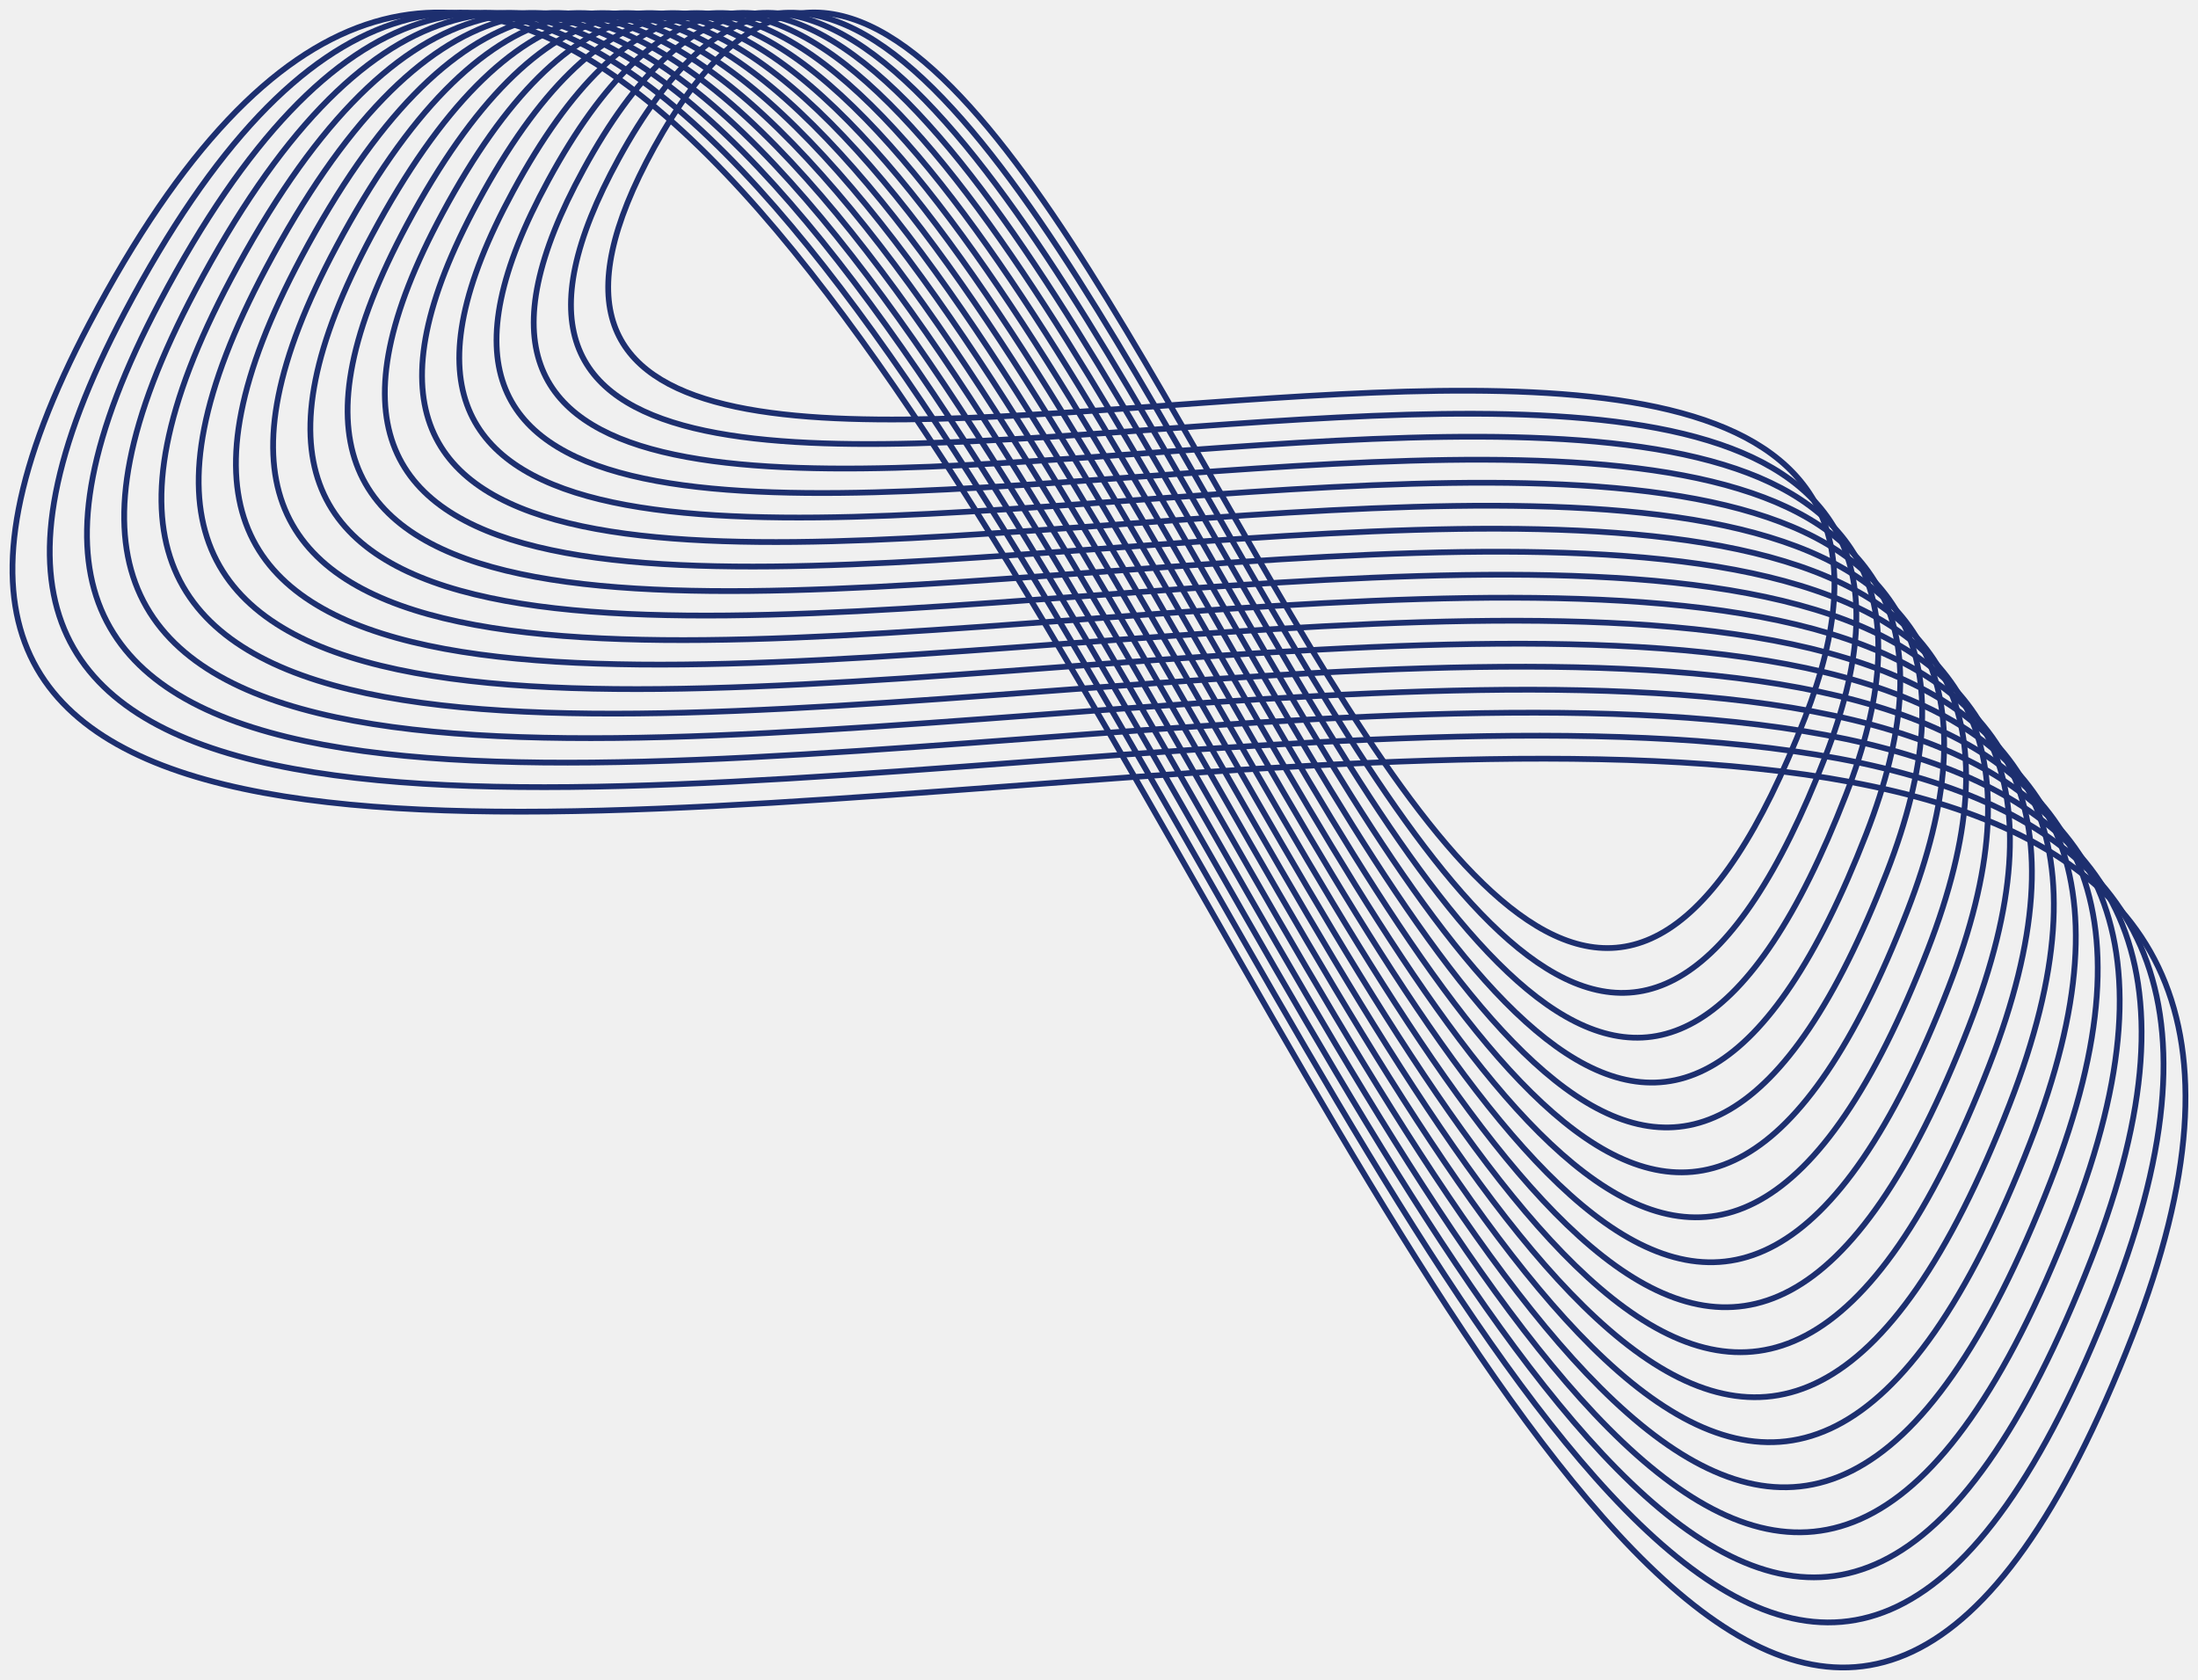
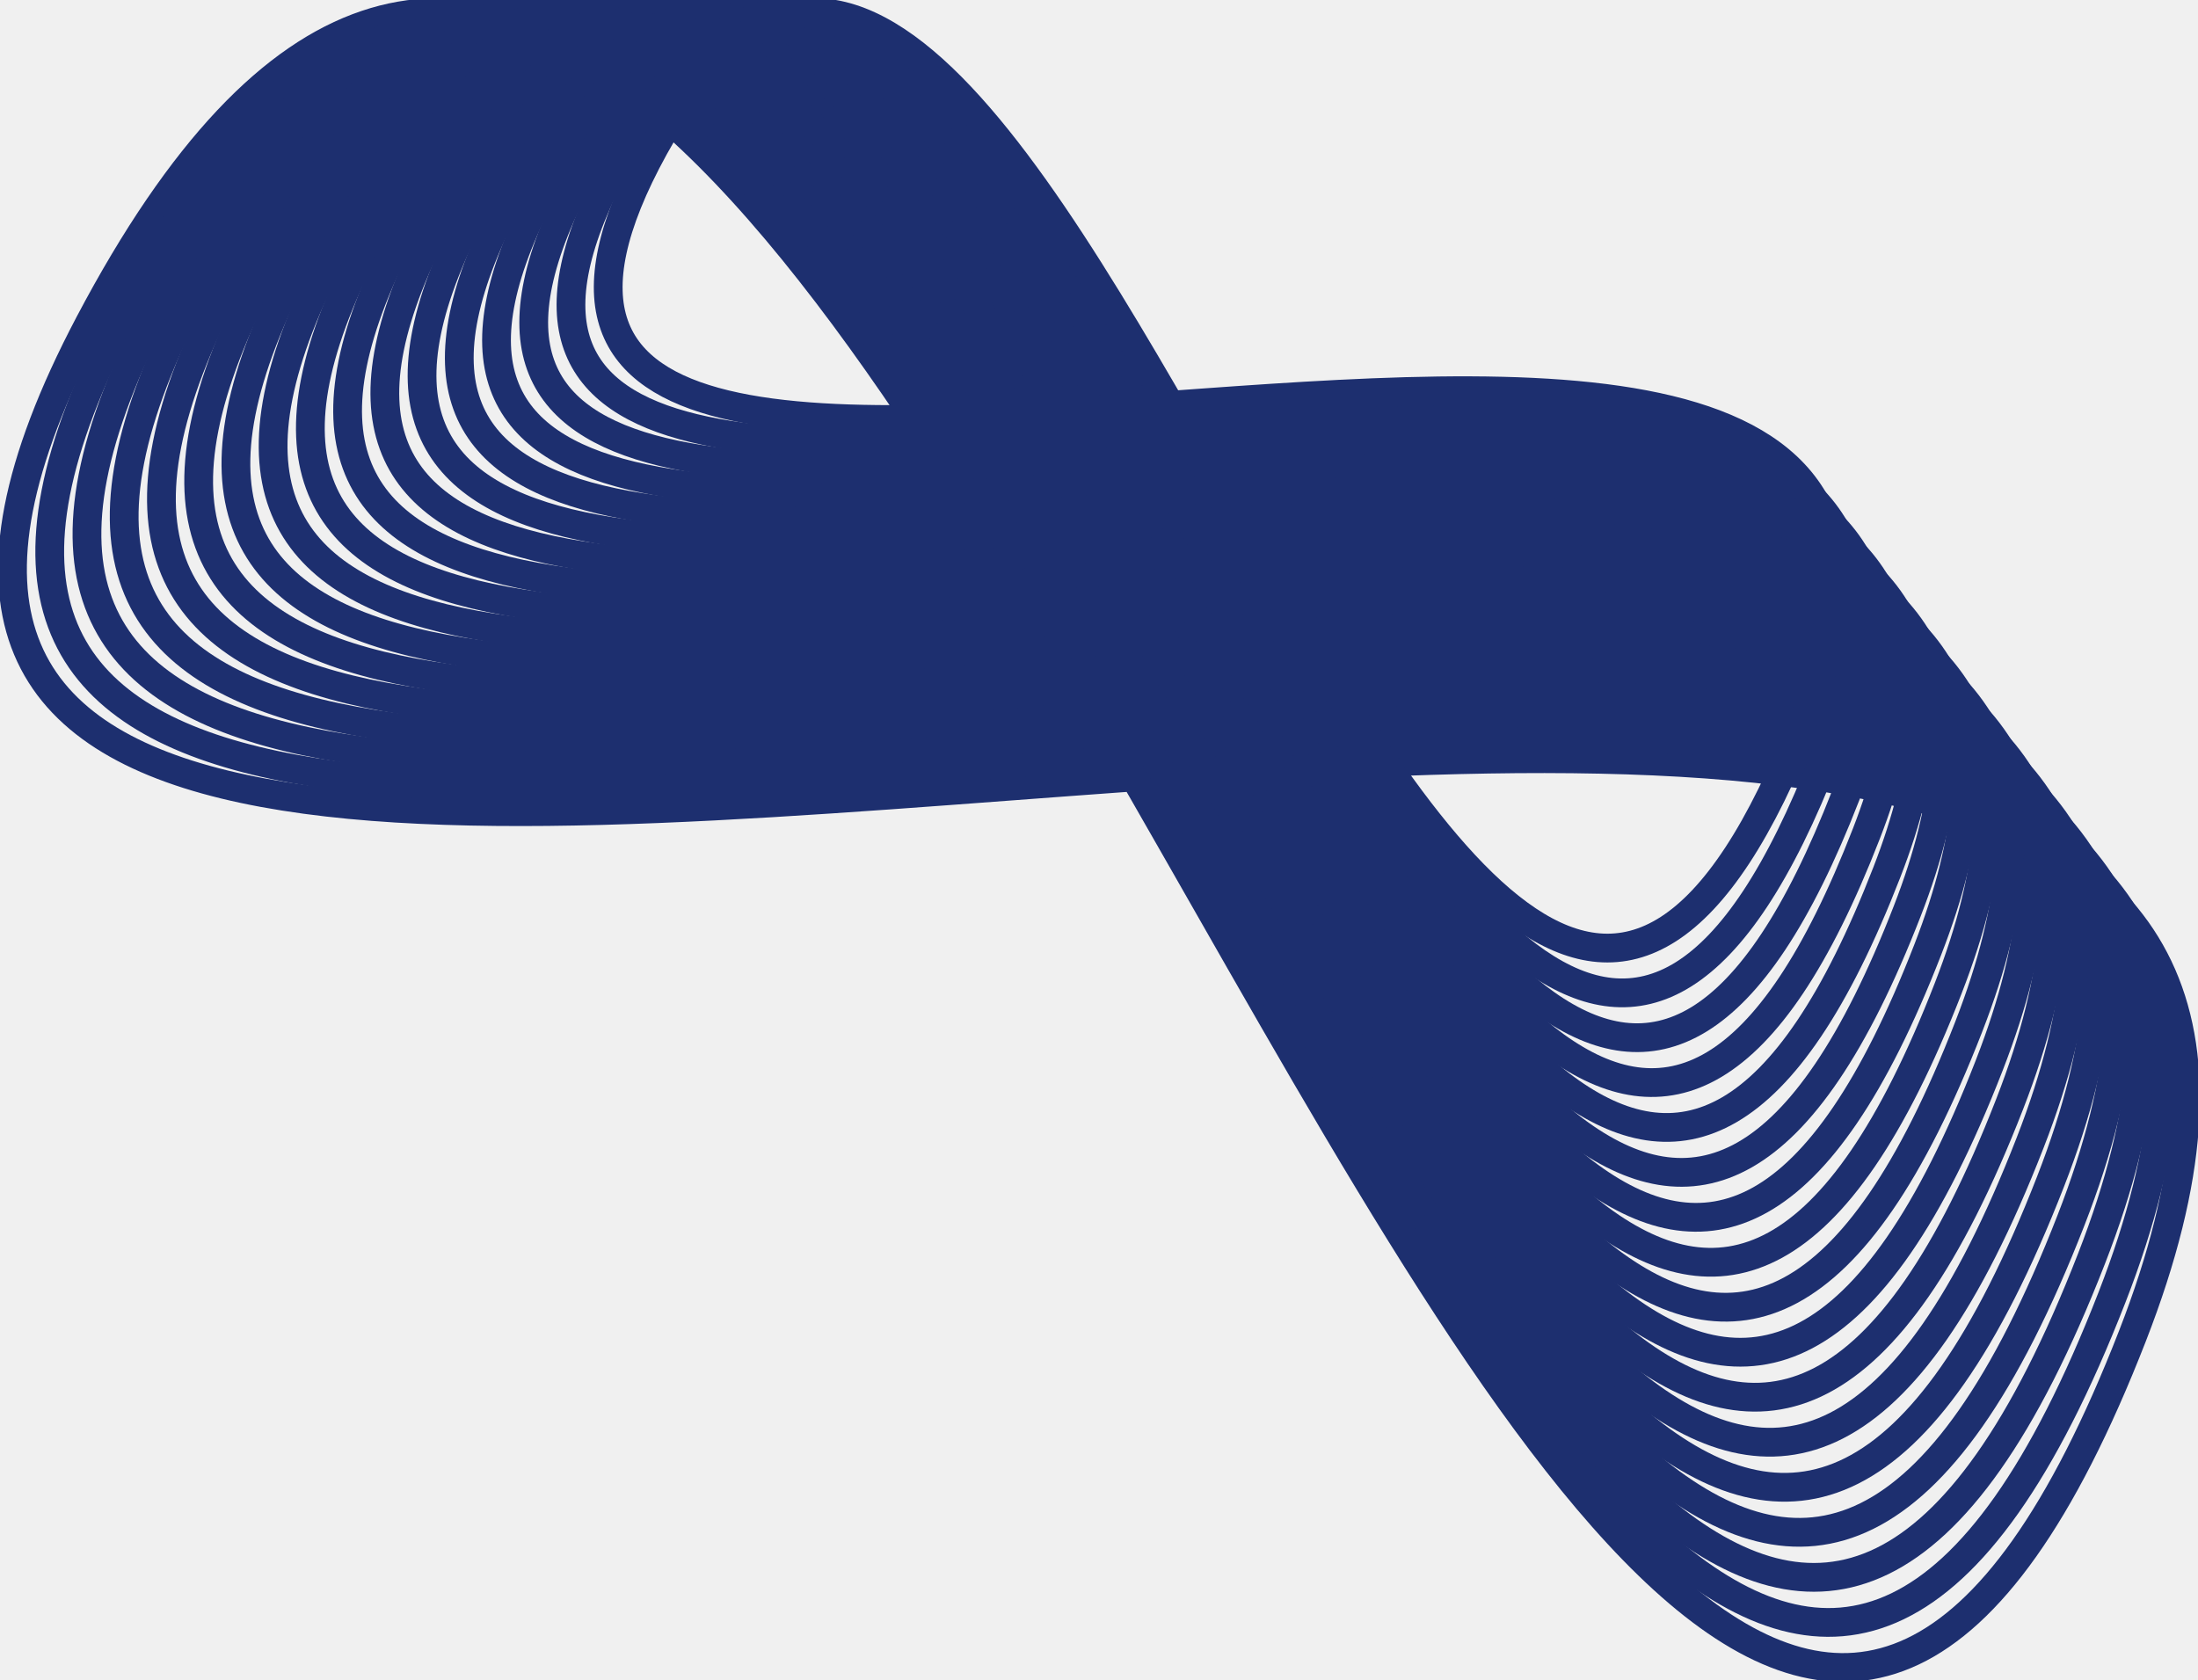
<svg xmlns="http://www.w3.org/2000/svg" width="382" height="292" viewBox="0 0 382 292" fill="none">
  <g clip-path="url(#clip0_110_3)">
-     <path d="M370.595 232.243C272.433 484.194 143.763 -186.931 15.553 56.187C-89.058 254.548 456.572 11.578 370.595 232.243Z" stroke="#1D2F6F" strokeWidth="5" stroke-miterlimit="10" stroke-linecap="round" />
-     <path d="M367.037 225.529C271.14 471.704 145.959 -181.051 21.689 54.276C-80.188 247.156 450.661 10.874 367.037 225.529V225.529Z" stroke="#1D2F6F" strokeWidth="5" stroke-miterlimit="10" stroke-linecap="round" />
-     <path d="M363.478 218.807C269.847 459.215 148.163 -175.17 27.826 52.365C-71.335 239.756 444.742 10.18 363.478 218.807Z" stroke="#1D2F6F" strokeWidth="5" stroke-miterlimit="10" stroke-linecap="round" />
-     <path d="M359.929 212.093C268.553 446.725 150.359 -169.29 33.953 50.455C-62.465 232.365 438.832 9.485 359.929 212.093Z" stroke="#1D2F6F" strokeWidth="5" stroke-miterlimit="10" stroke-linecap="round" />
-     <path d="M356.37 205.379C267.26 434.235 152.564 -163.402 40.09 48.544C-53.603 224.973 432.913 8.781 356.37 205.379Z" stroke="#1D2F6F" strokeWidth="5" stroke-miterlimit="10" stroke-linecap="round" />
-     <path d="M352.812 198.656C265.976 421.736 154.76 -157.521 46.226 46.633C-44.742 217.573 427.002 8.086 352.812 198.656Z" stroke="#1D2F6F" strokeWidth="5" stroke-miterlimit="10" stroke-linecap="round" />
-     <path d="M349.253 191.942C264.683 409.246 156.964 -151.641 52.362 44.722C-35.88 210.182 421.083 7.391 349.253 191.942Z" stroke="#1D2F6F" strokeWidth="5" stroke-miterlimit="10" stroke-linecap="round" />
-     <path d="M345.695 185.228C263.389 396.757 159.16 -145.761 58.489 42.811C-27.018 202.791 415.172 6.688 345.695 185.228Z" stroke="#1D2F6F" strokeWidth="5" stroke-miterlimit="10" stroke-linecap="round" />
-     <path d="M342.136 178.506C262.096 384.267 161.365 -139.881 64.626 40.892C-18.157 195.39 409.253 5.993 342.136 178.506Z" stroke="#1D2F6F" strokeWidth="5" stroke-miterlimit="10" stroke-linecap="round" />
-     <path d="M338.578 171.792C260.803 371.777 163.561 -134.001 70.762 38.981C-9.295 187.999 403.342 5.298 338.578 171.792Z" stroke="#1D2F6F" strokeWidth="5" stroke-miterlimit="10" stroke-linecap="round" />
-     <path d="M335.028 165.078C259.51 359.287 165.765 -128.121 76.898 37.07C-0.434 180.599 397.432 4.595 335.028 165.078Z" stroke="#1D2F6F" strokeWidth="5" stroke-miterlimit="10" stroke-linecap="round" />
-     <path d="M331.469 158.355C258.217 346.797 167.961 -122.232 83.026 35.159C8.428 173.208 391.513 3.9 331.469 158.355Z" stroke="#1D2F6F" strokeWidth="5" stroke-miterlimit="10" stroke-linecap="round" />
-     <path d="M327.911 151.641C256.923 334.299 170.165 -116.352 89.162 33.248C17.289 165.816 385.602 3.205 327.911 151.641Z" stroke="#1D2F6F" strokeWidth="5" stroke-miterlimit="10" stroke-linecap="round" />
-     <path d="M324.352 144.927C255.63 321.809 172.361 -110.472 95.298 31.337C26.151 158.416 379.683 2.501 324.352 144.927Z" stroke="#1D2F6F" strokeWidth="5" stroke-miterlimit="10" stroke-linecap="round" />
-     <path d="M320.794 138.205C254.345 309.319 174.557 -104.592 101.426 29.427C35.012 151.025 373.772 1.807 320.794 138.205Z" stroke="#1D2F6F" strokeWidth="5" stroke-miterlimit="10" stroke-linecap="round" />
-     <path d="M317.235 131.491C253.052 296.829 176.762 -98.711 107.562 27.516C43.874 143.633 367.853 1.112 317.235 131.491Z" stroke="#1D2F6F" strokeWidth="5" stroke-miterlimit="10" stroke-linecap="round" />
-     <path d="M313.686 124.768C251.759 284.339 178.958 -92.831 113.698 25.605C52.735 136.233 361.942 0.408 313.686 124.768Z" stroke="#1D2F6F" strokeWidth="5" stroke-miterlimit="10" stroke-linecap="round" />
+     <path d="M370.595 232.243C272.433 484.194 143.763 -186.931 15.553 56.187C-89.058 254.548 456.572 11.578 370.595 232.243Z" stroke="#1D2F6F" stroke-width="5" stroke-miterlimit="10" stroke-linecap="round" />
+     <path d="M367.037 225.529C271.14 471.704 145.959 -181.051 21.689 54.276C-80.188 247.156 450.661 10.874 367.037 225.529V225.529Z" stroke="#1D2F6F" stroke-width="5" stroke-miterlimit="10" stroke-linecap="round" />
+     <path d="M363.478 218.807C269.847 459.215 148.163 -175.17 27.826 52.365C-71.335 239.756 444.742 10.18 363.478 218.807Z" stroke="#1D2F6F" stroke-width="5" stroke-miterlimit="10" stroke-linecap="round" />
+     <path d="M359.929 212.093C268.553 446.725 150.359 -169.29 33.953 50.455C-62.465 232.365 438.832 9.485 359.929 212.093Z" stroke="#1D2F6F" stroke-width="5" stroke-miterlimit="10" stroke-linecap="round" />
+     <path d="M356.37 205.379C267.26 434.235 152.564 -163.402 40.09 48.544C-53.603 224.973 432.913 8.781 356.37 205.379Z" stroke="#1D2F6F" stroke-width="5" stroke-miterlimit="10" stroke-linecap="round" />
+     <path d="M352.812 198.656C265.976 421.736 154.76 -157.521 46.226 46.633C-44.742 217.573 427.002 8.086 352.812 198.656Z" stroke="#1D2F6F" stroke-width="5" stroke-miterlimit="10" stroke-linecap="round" />
+     <path d="M349.253 191.942C264.683 409.246 156.964 -151.641 52.362 44.722C-35.88 210.182 421.083 7.391 349.253 191.942Z" stroke="#1D2F6F" stroke-width="5" stroke-miterlimit="10" stroke-linecap="round" />
+     <path d="M345.695 185.228C263.389 396.757 159.16 -145.761 58.489 42.811C-27.018 202.791 415.172 6.688 345.695 185.228Z" stroke="#1D2F6F" stroke-width="5" stroke-miterlimit="10" stroke-linecap="round" />
+     <path d="M342.136 178.506C262.096 384.267 161.365 -139.881 64.626 40.892C-18.157 195.39 409.253 5.993 342.136 178.506Z" stroke="#1D2F6F" stroke-width="5" stroke-miterlimit="10" stroke-linecap="round" />
+     <path d="M338.578 171.792C260.803 371.777 163.561 -134.001 70.762 38.981C-9.295 187.999 403.342 5.298 338.578 171.792Z" stroke="#1D2F6F" stroke-width="5" stroke-miterlimit="10" stroke-linecap="round" />
+     <path d="M335.028 165.078C259.51 359.287 165.765 -128.121 76.898 37.07C-0.434 180.599 397.432 4.595 335.028 165.078Z" stroke="#1D2F6F" stroke-width="5" stroke-miterlimit="10" stroke-linecap="round" />
+     <path d="M331.469 158.355C258.217 346.797 167.961 -122.232 83.026 35.159C8.428 173.208 391.513 3.9 331.469 158.355Z" stroke="#1D2F6F" stroke-width="5" stroke-miterlimit="10" stroke-linecap="round" />
+     <path d="M327.911 151.641C256.923 334.299 170.165 -116.352 89.162 33.248C17.289 165.816 385.602 3.205 327.911 151.641Z" stroke="#1D2F6F" stroke-width="5" stroke-miterlimit="10" stroke-linecap="round" />
+     <path d="M324.352 144.927C255.63 321.809 172.361 -110.472 95.298 31.337C26.151 158.416 379.683 2.501 324.352 144.927Z" stroke="#1D2F6F" stroke-width="5" stroke-miterlimit="10" stroke-linecap="round" />
+     <path d="M320.794 138.205C254.345 309.319 174.557 -104.592 101.426 29.427C35.012 151.025 373.772 1.807 320.794 138.205Z" stroke="#1D2F6F" stroke-width="5" stroke-miterlimit="10" stroke-linecap="round" />
+     <path d="M317.235 131.491C253.052 296.829 176.762 -98.711 107.562 27.516C43.874 143.633 367.853 1.112 317.235 131.491Z" stroke="#1D2F6F" stroke-width="5" stroke-miterlimit="10" stroke-linecap="round" />
+     <path d="M313.686 124.768C251.759 284.339 178.958 -92.831 113.698 25.605C52.735 136.233 361.942 0.408 313.686 124.768Z" stroke="#1D2F6F" stroke-width="5" stroke-miterlimit="10" stroke-linecap="round" />
  </g>
  <defs>
    <clipPath id="clip0_110_3">
      <rect width="382" height="292" fill="white" />
    </clipPath>
  </defs>
</svg>
